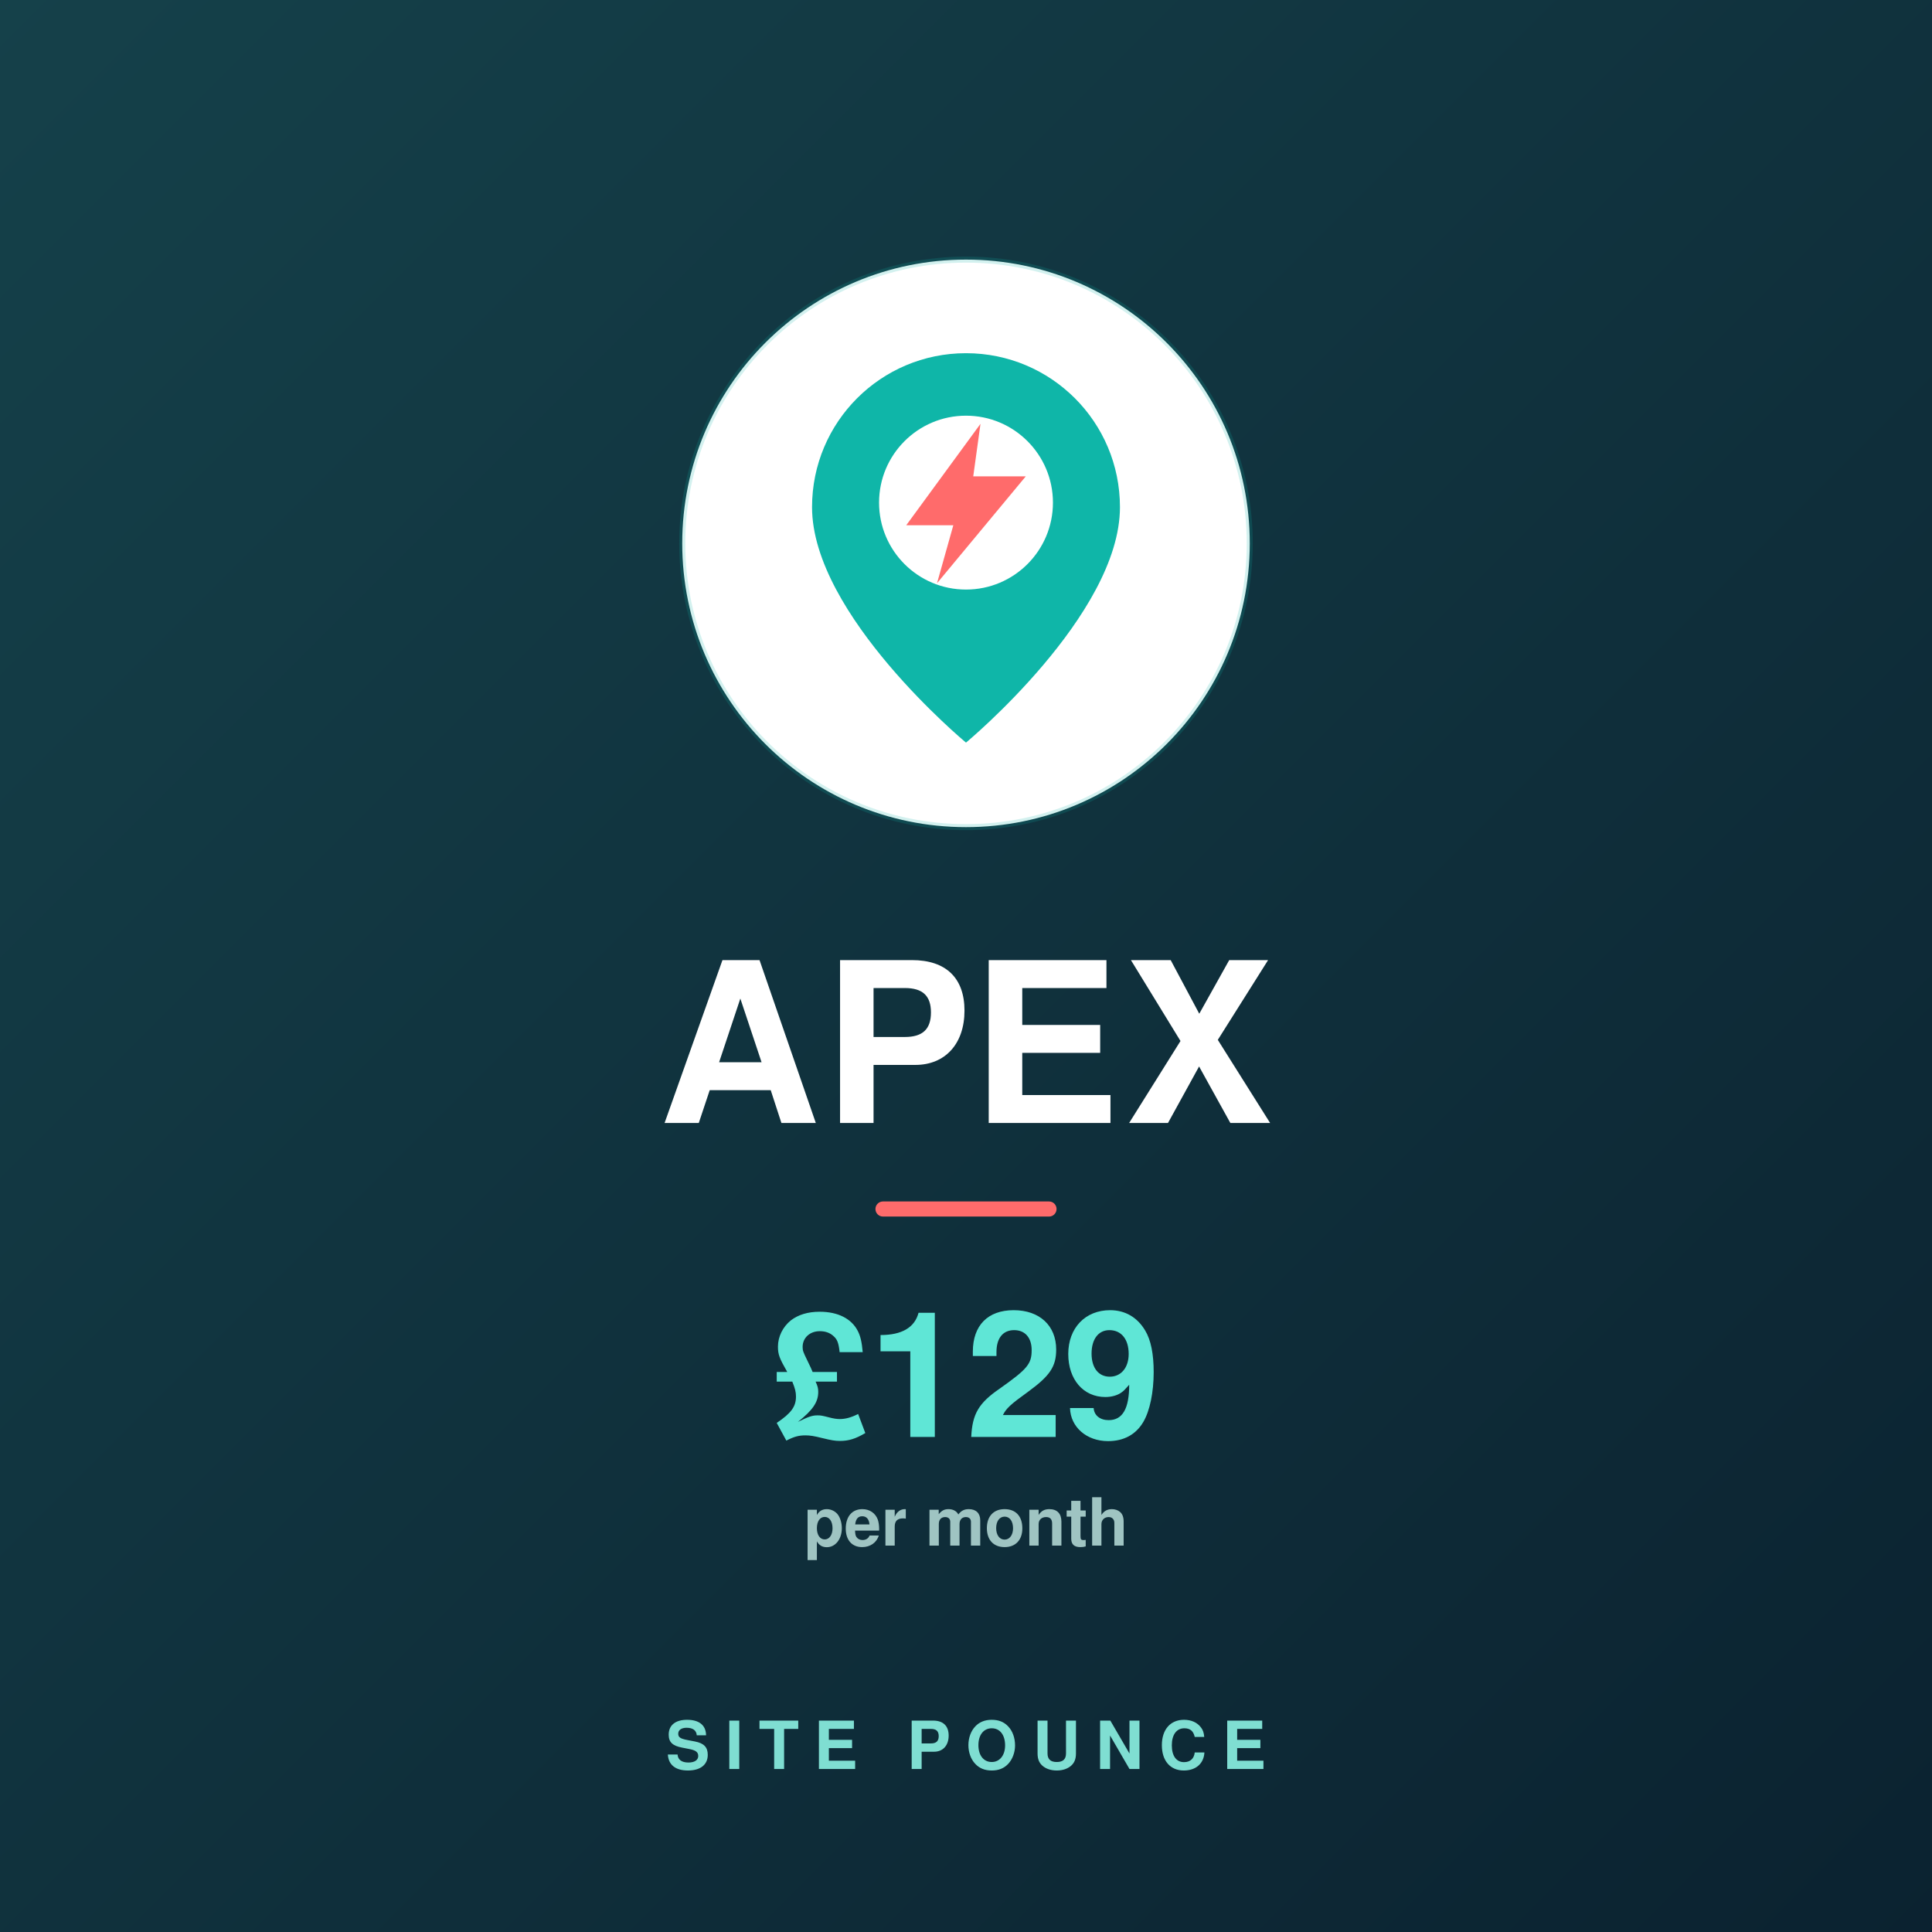
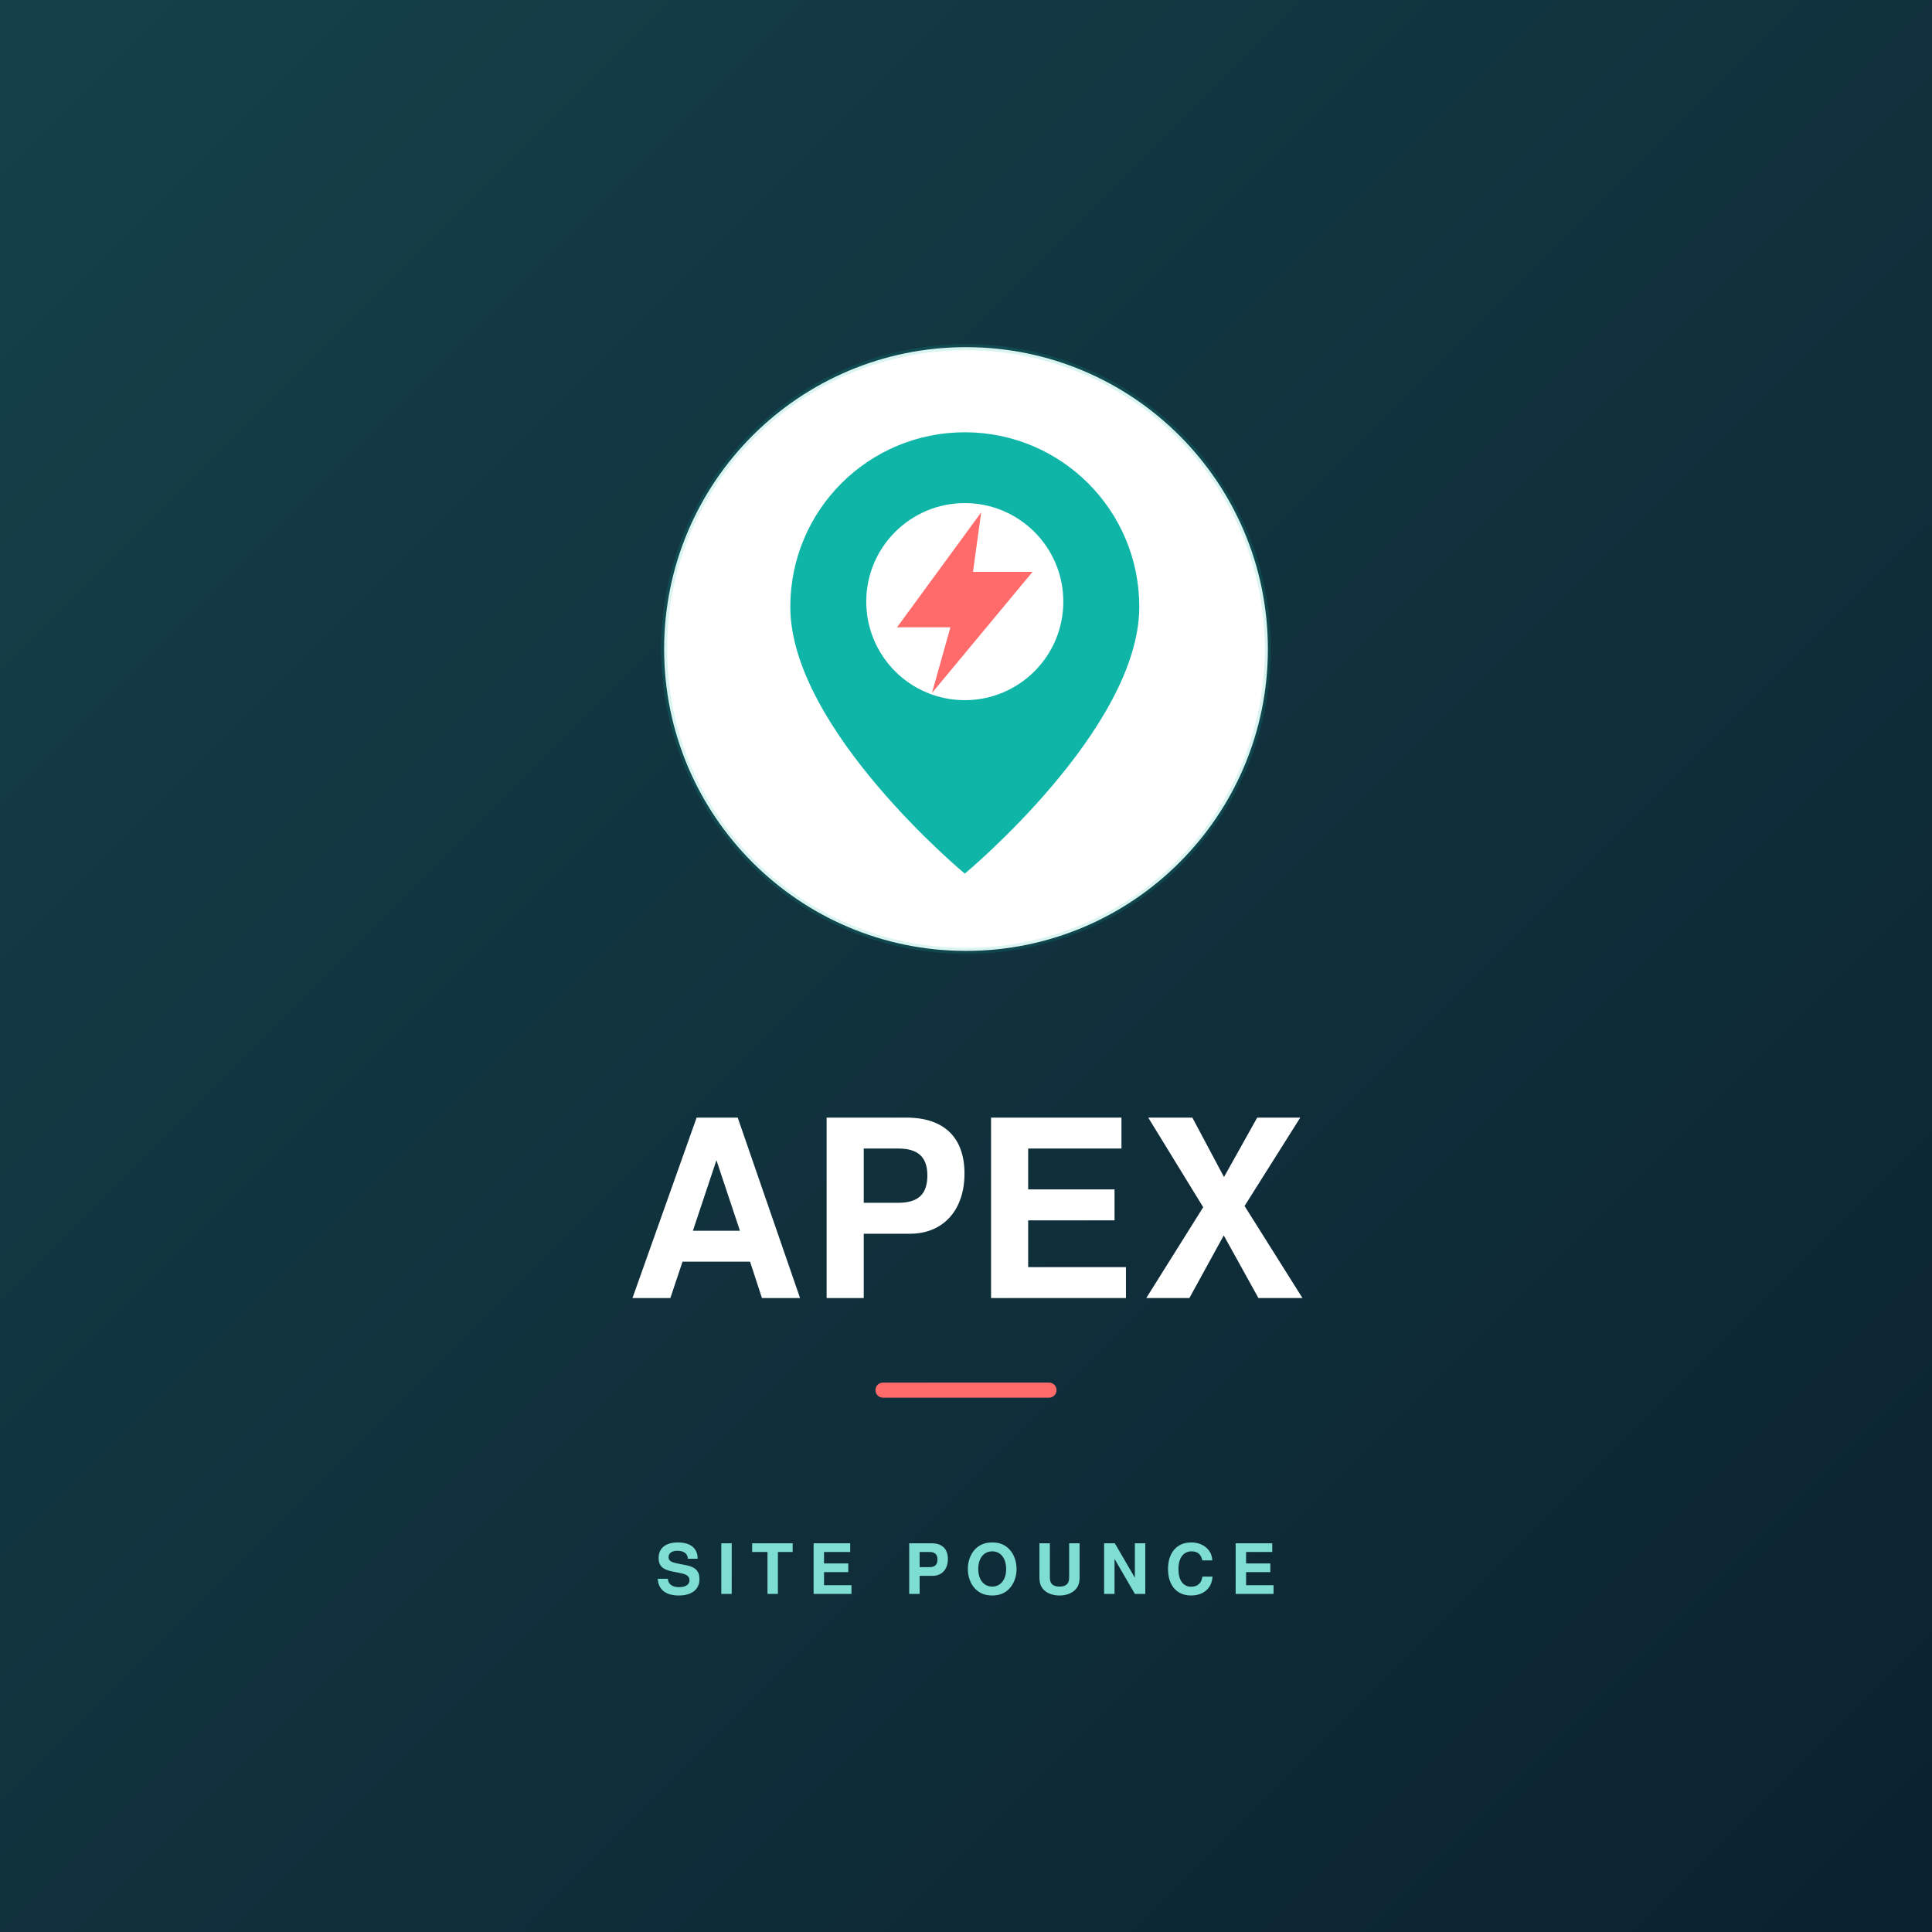
<svg xmlns="http://www.w3.org/2000/svg" width="640" height="640" viewBox="0 0 640 640">
  <defs>
    <linearGradient id="bg" x1="0" y1="0" x2="1" y2="1">
      <stop offset="0" stop-color="#15414a" />
      <stop offset="1" stop-color="#0b2230" />
    </linearGradient>
  </defs>
  <rect width="640" height="640" fill="url(#bg)" />
-   <circle cx="320" cy="180" r="94" fill="#ffffff" />
-   <circle cx="320" cy="180" r="94" fill="none" stroke="#0FB6A8" stroke-opacity="0.18" stroke-width="2" />
-   <g transform="translate(248,108) scale(3.0)">
+   <circle cx="320" cy="215" r="100" fill="#ffffff" />
+   <circle cx="320" cy="215" r="100" fill="none" stroke="#0FB6A8" stroke-opacity="0.16" stroke-width="2" />
+   <g transform="translate(238,133) scale(3.4)">
    <path d="M24 3 C14.6 3 7 10.6 7 20 C7 31.9 24 46 24 46 C24 46 41 31.9 41 20 C41 10.6 33.4 3 24 3 Z" fill="#0FB6A8" />
    <circle cx="24" cy="19.5" r="9.6" fill="#ffffff" />
    <path d="M25.6 10.8 L17.4 22 L22.6 22 L20.8 28.4 L30.6 16.6 L24.8 16.6 Z" fill="#FF6B6B" />
  </g>
-   <text x="320" y="372" text-anchor="middle" font-family="Helvetica Neue, Helvetica, Arial, sans-serif" font-size="74" font-weight="800" letter-spacing="1" fill="#ffffff">APEX</text>
-   <rect x="290" y="398" width="60" height="5" rx="2.5" fill="#FF6B6B" />
-   <text x="320" y="476" text-anchor="middle" font-family="Helvetica Neue, Helvetica, Arial, sans-serif" font-size="58" font-weight="800" fill="#5fe6d6">£129</text>
-   <text x="320" y="512" text-anchor="middle" font-family="Helvetica Neue, Helvetica, Arial, sans-serif" font-size="22" font-weight="600" fill="#9fc4c2">per month</text>
-   <text x="320" y="586" text-anchor="middle" font-family="Helvetica Neue, Helvetica, Arial, sans-serif" font-size="22" font-weight="700" letter-spacing="5" fill="#7fded2">SITE POUNCE</text>
+   <text x="320" y="430" text-anchor="middle" font-family="Helvetica Neue, Helvetica, Arial, sans-serif" font-size="82" font-weight="800" letter-spacing="1" fill="#ffffff">APEX</text>
+   <rect x="290" y="458" width="60" height="5" rx="2.5" fill="#FF6B6B" />
+   <text x="320" y="528" text-anchor="middle" font-family="Helvetica Neue, Helvetica, Arial, sans-serif" font-size="23" font-weight="700" letter-spacing="5" fill="#7fded2">SITE POUNCE</text>
</svg>
